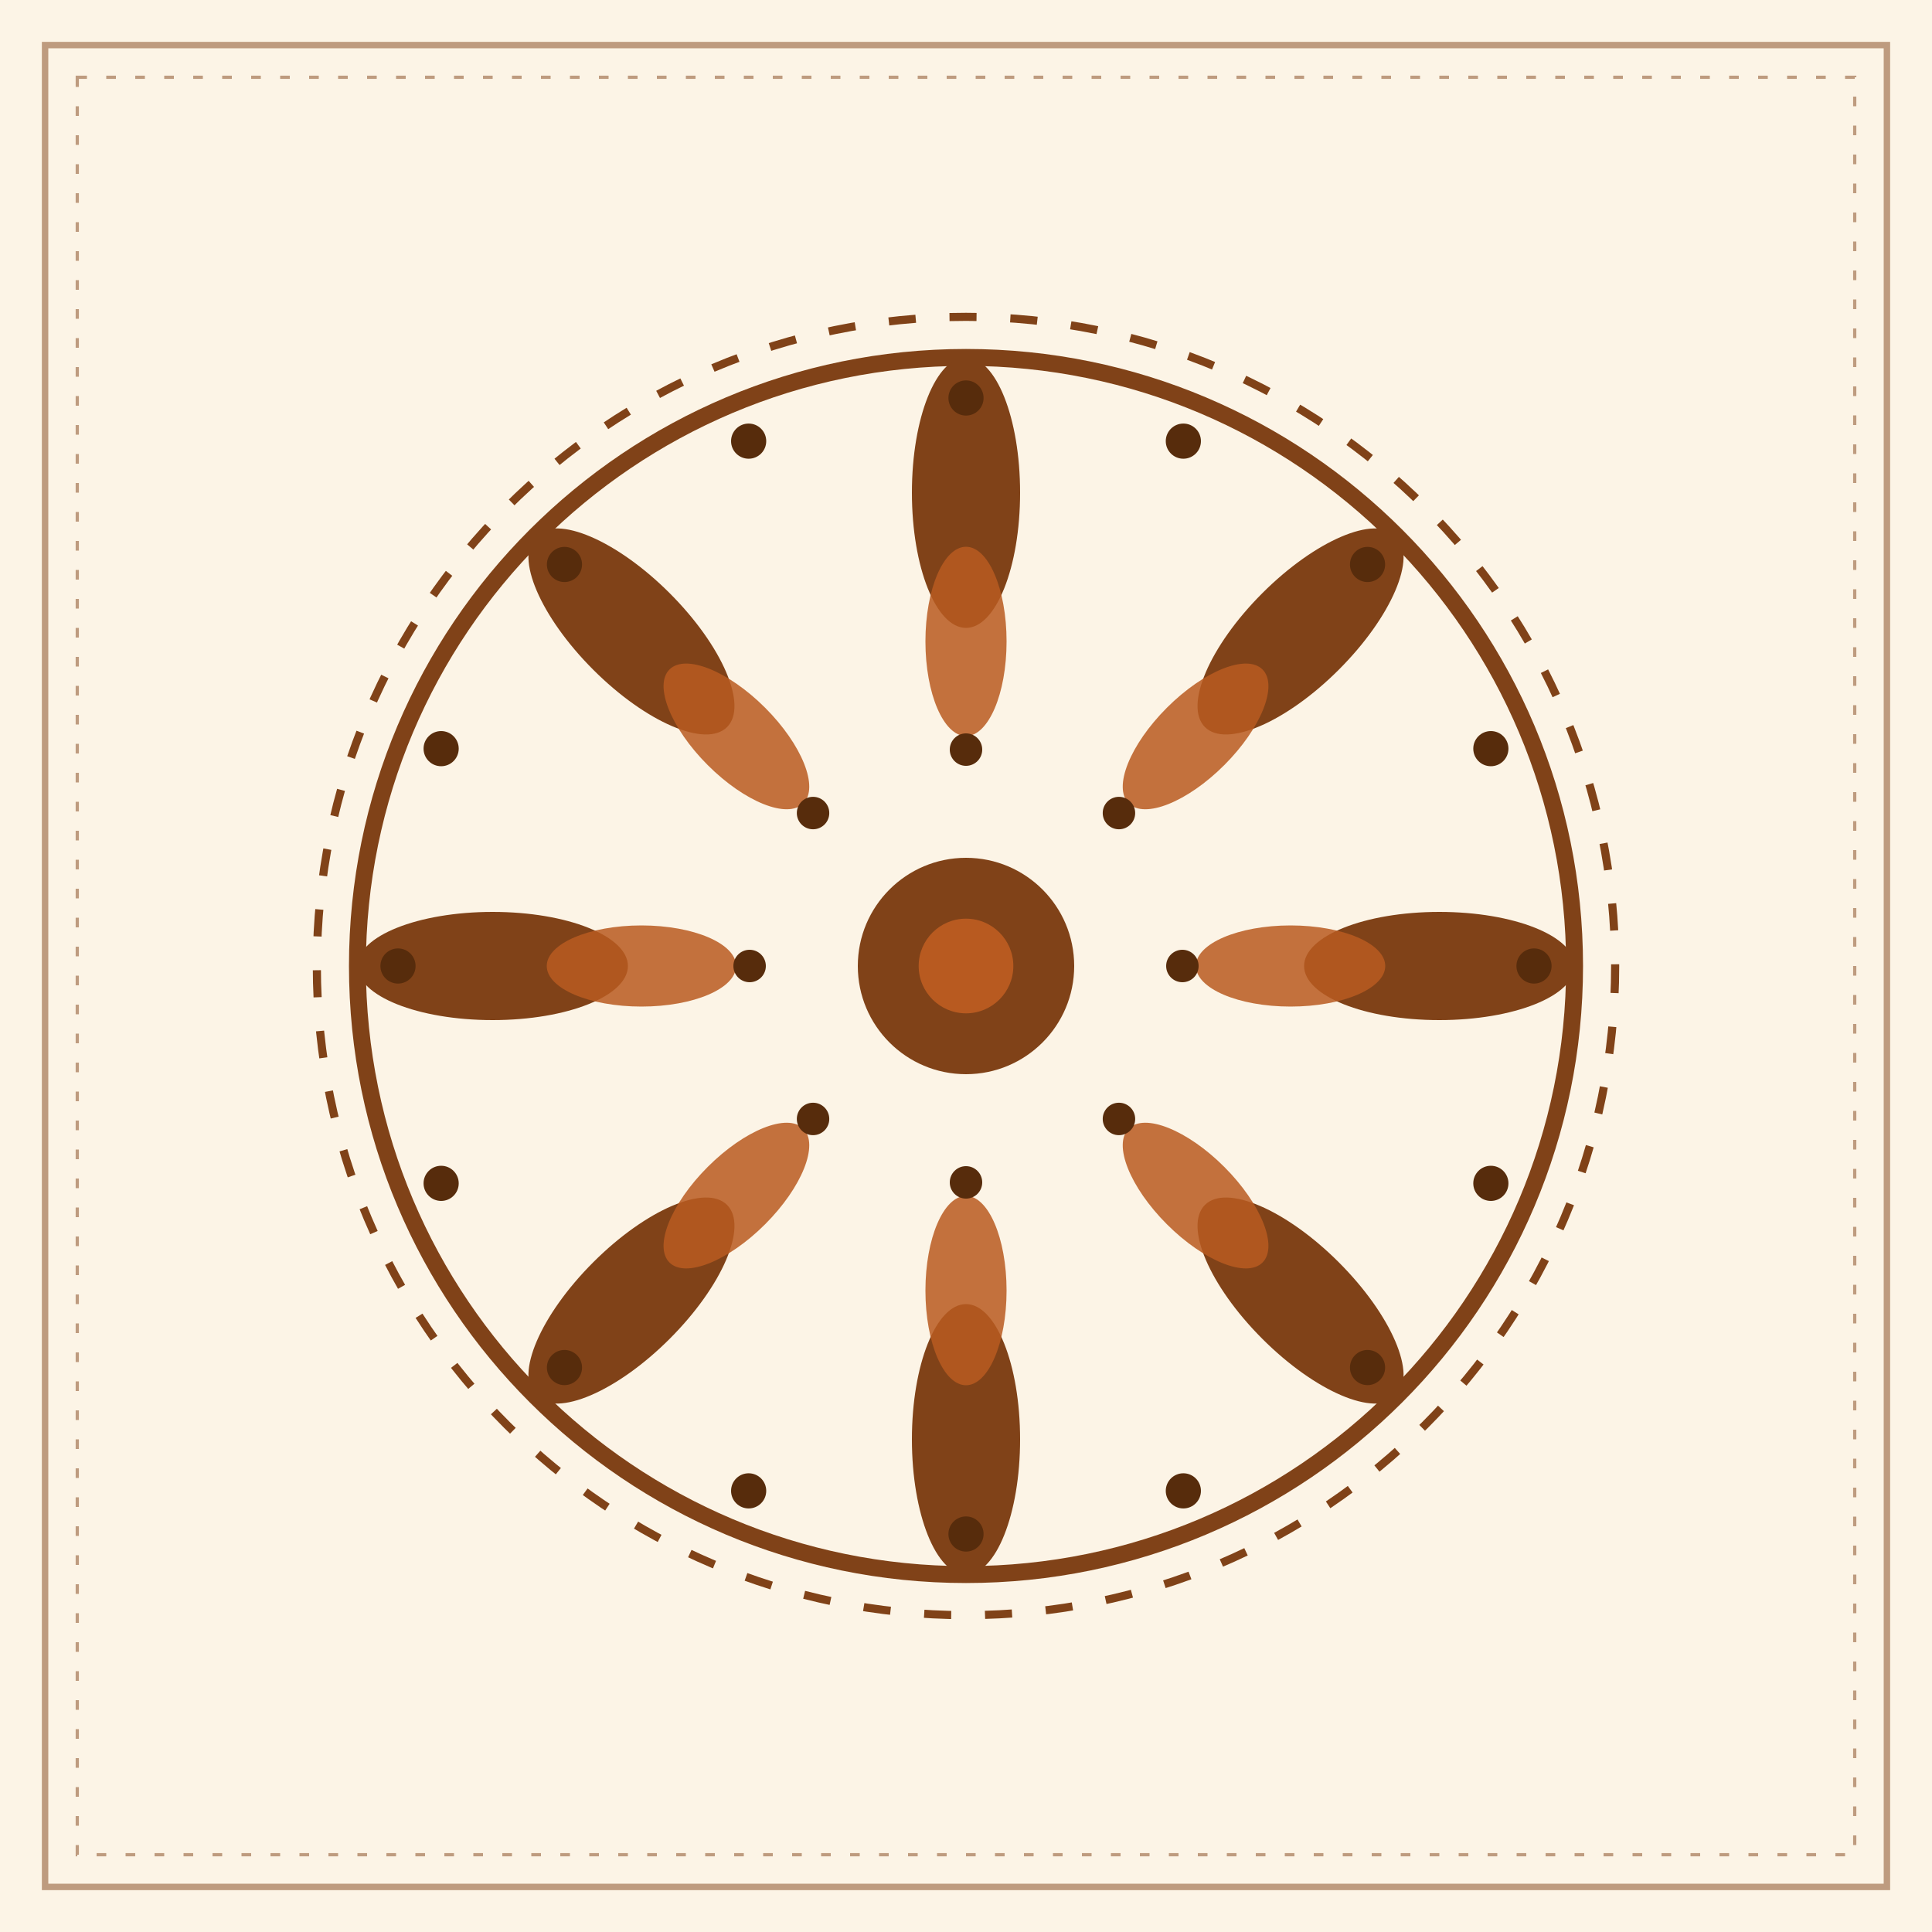
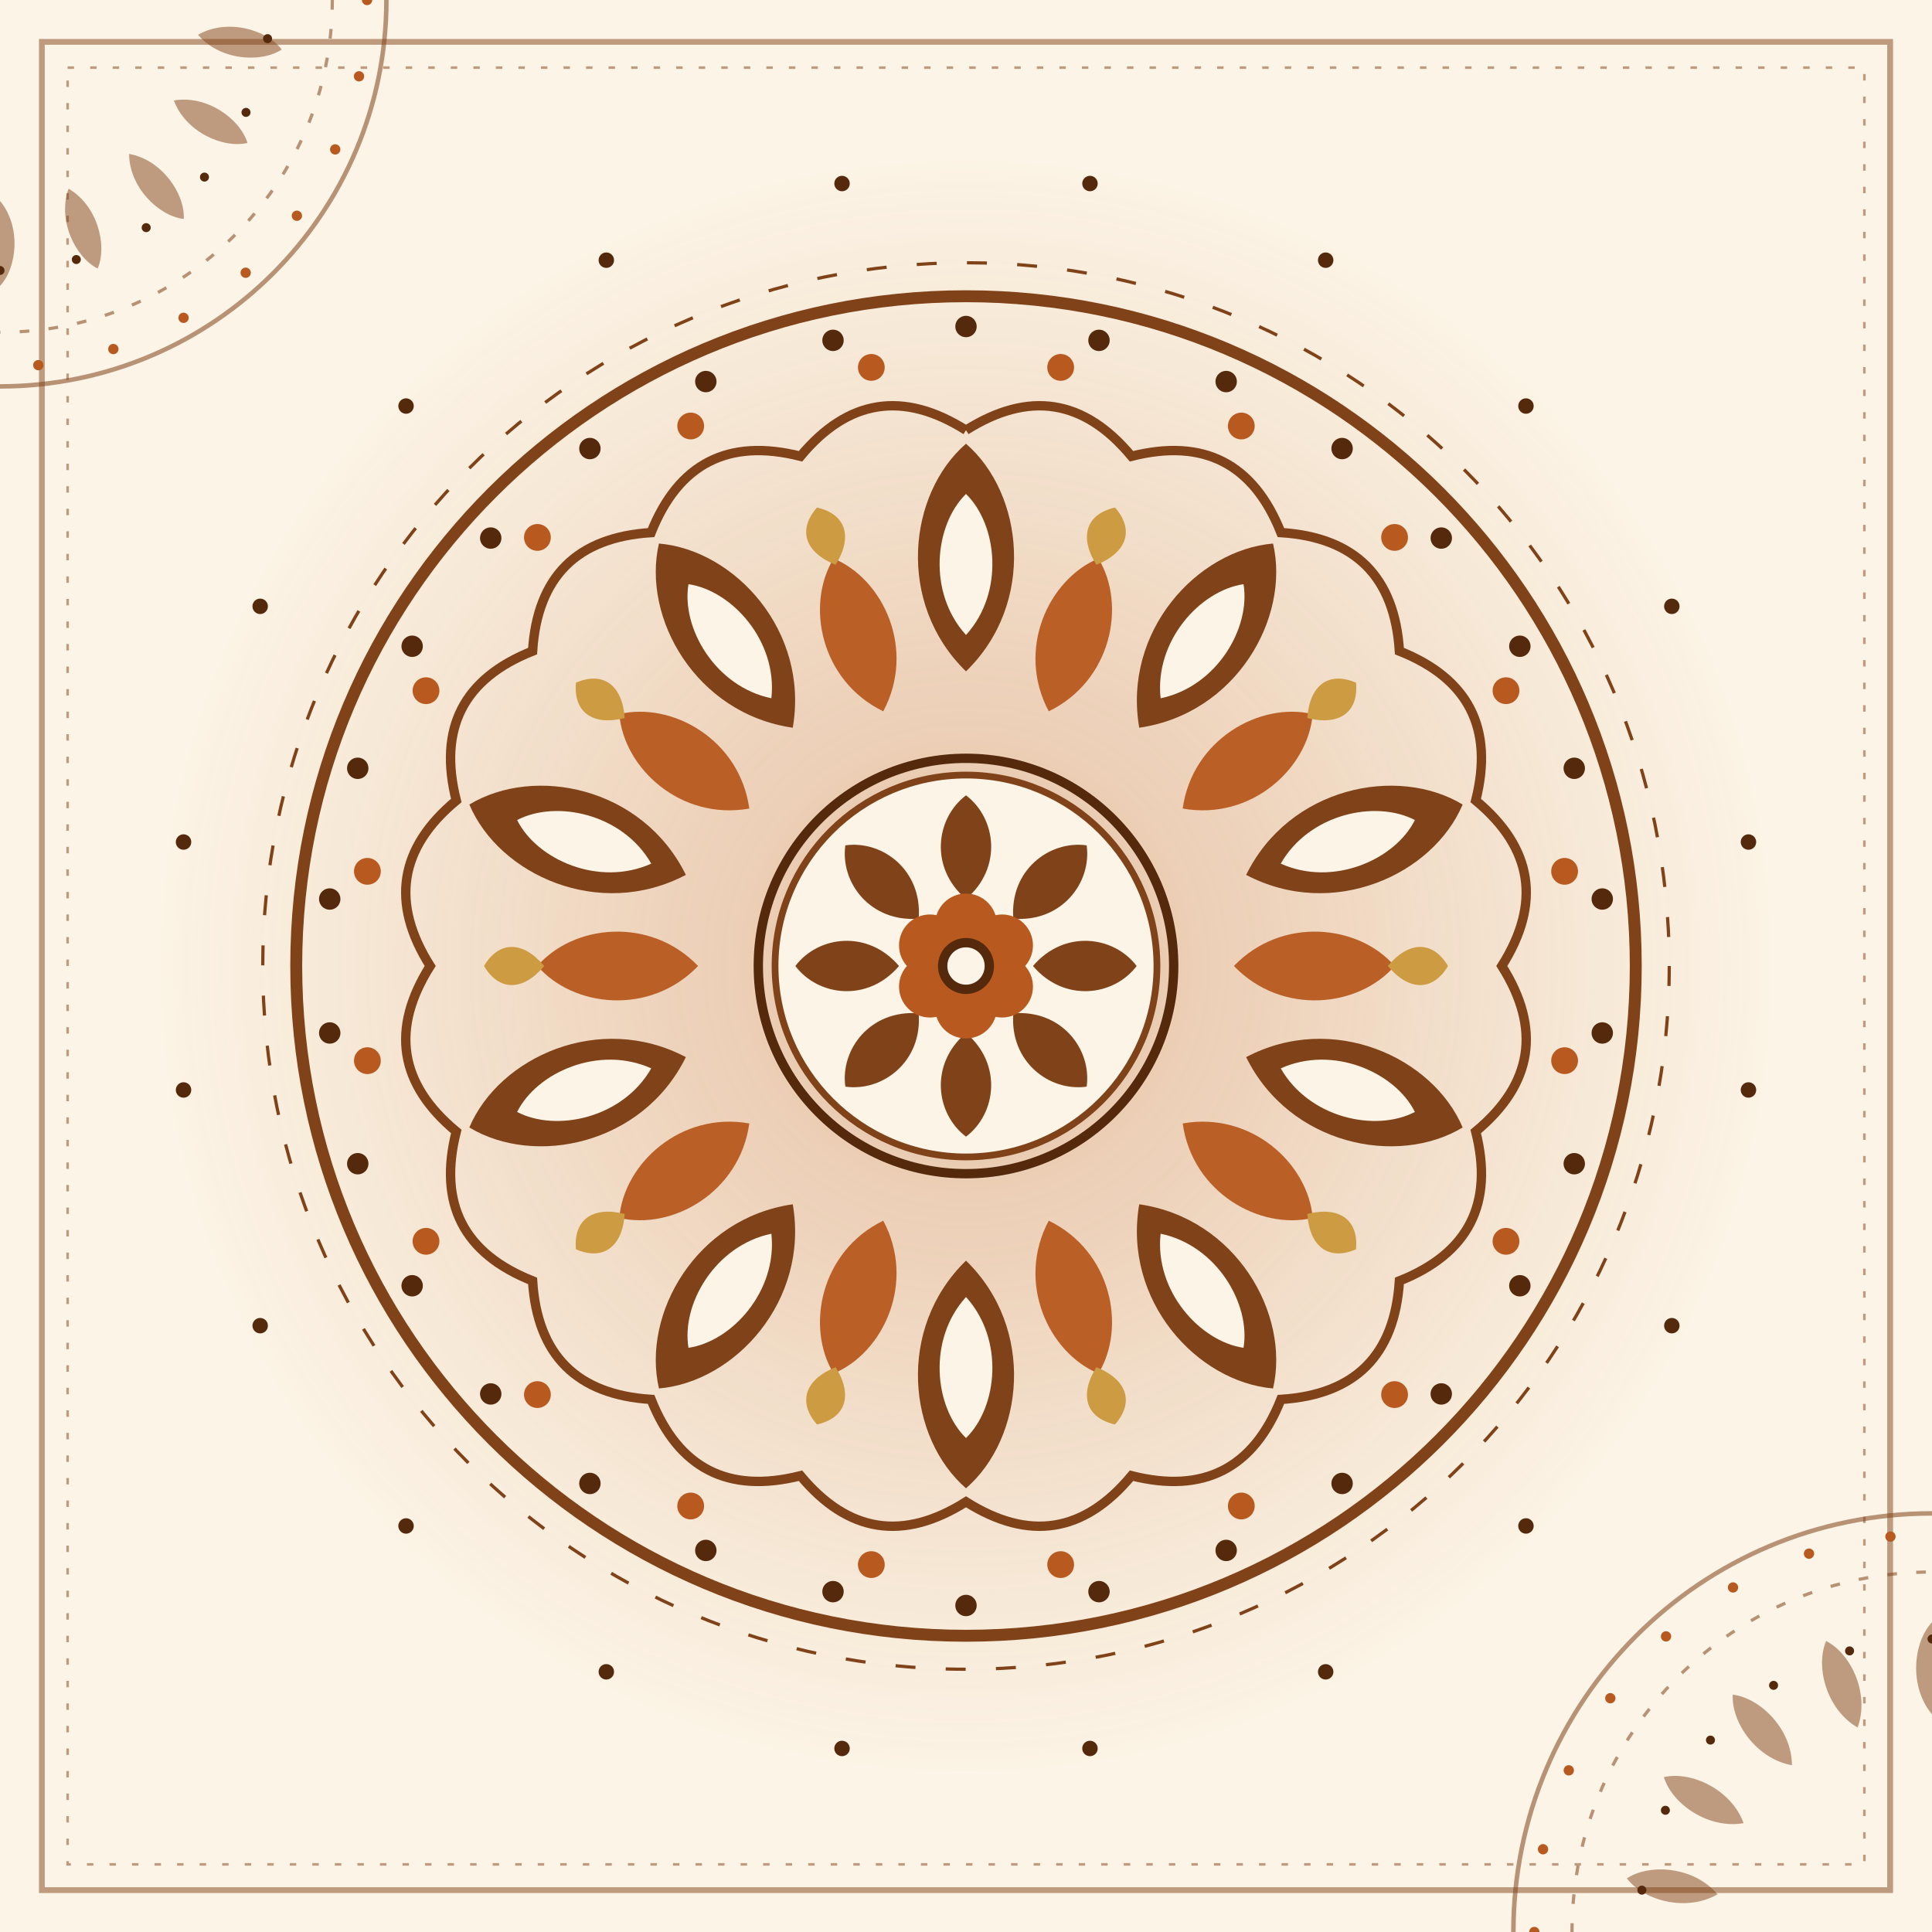
<svg xmlns="http://www.w3.org/2000/svg" viewBox="0 0 600 600">
+   <defs>
+     <radialGradient id="pglow">
+       <stop offset="0%" stop-color="#b85a20" stop-opacity="0.34" />
+       <stop offset="70%" stop-color="#b85a20" stop-opacity="0.10" />
+       <stop offset="100%" stop-color="#b85a20" stop-opacity="0" />
+     </radialGradient>
+   </defs>
  <rect width="600" height="600" fill="#fcf4e6" />
-   <rect x="14" y="14" width="572" height="572" fill="none" stroke="#804218" stroke-width="2" opacity="0.5" />
-   <rect x="24" y="24" width="552" height="552" fill="none" stroke="#804218" stroke-width="1" stroke-dasharray="3 6" opacity="0.5" />
-   <circle cx="300" cy="300" r="189" fill="none" stroke="#804218" stroke-width="5.25" />
-   <circle cx="300" cy="300" r="201.6" fill="none" stroke="#804218" stroke-width="2.52" stroke-dasharray="8.4 10.5" />
-   <ellipse cx="300.0" cy="153.0" rx="16.8" ry="42" fill="#804218" opacity="1" transform="rotate(0.0 300.0 153.0)" />
-   <ellipse cx="403.9" cy="196.1" rx="16.8" ry="42" fill="#804218" opacity="1" transform="rotate(45.0 403.9 196.1)" />
-   <ellipse cx="447.0" cy="300.0" rx="16.8" ry="42" fill="#804218" opacity="1" transform="rotate(90.0 447.0 300.0)" />
-   <ellipse cx="403.9" cy="403.9" rx="16.8" ry="42" fill="#804218" opacity="1" transform="rotate(135.0 403.9 403.9)" />
-   <ellipse cx="300.0" cy="447.0" rx="16.8" ry="42" fill="#804218" opacity="1" transform="rotate(180.0 300.0 447.0)" />
-   <ellipse cx="196.1" cy="403.9" rx="16.8" ry="42" fill="#804218" opacity="1" transform="rotate(225.0 196.1 403.9)" />
-   <ellipse cx="153.0" cy="300.0" rx="16.8" ry="42" fill="#804218" opacity="1" transform="rotate(270.0 153.0 300.0)" />
-   <ellipse cx="196.1" cy="196.1" rx="16.8" ry="42" fill="#804218" opacity="1" transform="rotate(315.0 196.1 196.1)" />
-   <ellipse cx="300.0" cy="199.2" rx="12.6" ry="29.4" fill="#b85a20" opacity="0.85" transform="rotate(0.0 300.0 199.2)" />
-   <ellipse cx="371.3" cy="228.7" rx="12.6" ry="29.4" fill="#b85a20" opacity="0.85" transform="rotate(45.0 371.3 228.7)" />
-   <ellipse cx="400.8" cy="300.0" rx="12.6" ry="29.4" fill="#b85a20" opacity="0.85" transform="rotate(90.0 400.8 300.0)" />
-   <ellipse cx="371.3" cy="371.3" rx="12.6" ry="29.4" fill="#b85a20" opacity="0.85" transform="rotate(135.0 371.3 371.3)" />
-   <ellipse cx="300.0" cy="400.8" rx="12.6" ry="29.4" fill="#b85a20" opacity="0.85" transform="rotate(180.0 300.0 400.8)" />
-   <ellipse cx="228.7" cy="371.3" rx="12.6" ry="29.4" fill="#b85a20" opacity="0.85" transform="rotate(225.0 228.7 371.3)" />
-   <ellipse cx="199.2" cy="300.0" rx="12.6" ry="29.4" fill="#b85a20" opacity="0.85" transform="rotate(270.0 199.2 300.0)" />
-   <ellipse cx="228.7" cy="228.7" rx="12.6" ry="29.4" fill="#b85a20" opacity="0.85" transform="rotate(315.0 228.7 228.7)" />
-   <circle cx="300.0" cy="123.6" r="5.46" fill="#572c0c" />
-   <circle cx="367.5" cy="137.0" r="5.46" fill="#572c0c" />
-   <circle cx="424.7" cy="175.3" r="5.46" fill="#572c0c" />
-   <circle cx="463.0" cy="232.5" r="5.46" fill="#572c0c" />
-   <circle cx="476.4" cy="300.0" r="5.46" fill="#572c0c" />
-   <circle cx="463.0" cy="367.5" r="5.46" fill="#572c0c" />
-   <circle cx="424.7" cy="424.7" r="5.46" fill="#572c0c" />
-   <circle cx="367.5" cy="463.0" r="5.46" fill="#572c0c" />
-   <circle cx="300.0" cy="476.4" r="5.46" fill="#572c0c" />
-   <circle cx="232.5" cy="463.0" r="5.46" fill="#572c0c" />
-   <circle cx="175.3" cy="424.7" r="5.46" fill="#572c0c" />
-   <circle cx="137.0" cy="367.5" r="5.46" fill="#572c0c" />
-   <circle cx="123.6" cy="300.0" r="5.46" fill="#572c0c" />
-   <circle cx="137.0" cy="232.5" r="5.46" fill="#572c0c" />
-   <circle cx="175.3" cy="175.3" r="5.46" fill="#572c0c" />
-   <circle cx="232.5" cy="137.0" r="5.46" fill="#572c0c" />
-   <circle cx="300.0" cy="232.8" r="5.04" fill="#572c0c" />
-   <circle cx="347.5" cy="252.5" r="5.04" fill="#572c0c" />
-   <circle cx="367.2" cy="300.0" r="5.04" fill="#572c0c" />
-   <circle cx="347.5" cy="347.5" r="5.04" fill="#572c0c" />
-   <circle cx="300.0" cy="367.2" r="5.04" fill="#572c0c" />
-   <circle cx="252.5" cy="347.5" r="5.04" fill="#572c0c" />
-   <circle cx="232.8" cy="300.0" r="5.04" fill="#572c0c" />
-   <circle cx="252.5" cy="252.5" r="5.04" fill="#572c0c" />
-   <circle cx="300" cy="300" r="33.6" fill="#804218" />
-   <circle cx="300" cy="300" r="14.7" fill="#b85a20" />
+   <rect x="13" y="13" width="574" height="574" fill="none" stroke="#804218" stroke-width="1.8" opacity="0.5" />
+   <rect x="21" y="21" width="558" height="558" fill="none" stroke="#804218" stroke-width="0.8" stroke-dasharray="2 5" opacity="0.5" />
+   <g transform="translate(0 0)">
+     <circle cx="0" cy="0" r="120" fill="none" stroke="#804218" stroke-width="1.4" opacity="0.55" />
+     <circle cx="0" cy="0" r="103.2" fill="none" stroke="#804218" stroke-width="1" stroke-dasharray="3 6" opacity="0.55" />
+     <g transform="translate(0 -62.4) rotate(0)">
+       <path d="M0 0 C-6.6 -7.9 -5.4 -20.6 0 -26.4 C5.4 -20.6 6.6 -7.9 0 0 Z" fill="#804218" opacity="0.5" />
+     </g>
+     <g transform="translate(21.3 -58.6) rotate(20)">
+       <path d="M0 0 C-6.6 -7.9 -5.4 -20.6 0 -26.4 C5.4 -20.6 6.6 -7.9 0 0 Z" fill="#804218" opacity="0.5" />
+     </g>
+     <g transform="translate(40.1 -47.8) rotate(40)">
+       <path d="M0 0 C-6.6 -7.9 -5.4 -20.6 0 -26.4 C5.4 -20.6 6.6 -7.9 0 0 Z" fill="#804218" opacity="0.5" />
+     </g>
+     <g transform="translate(54 -31.2) rotate(60)">
+       <path d="M0 0 C-6.6 -7.9 -5.4 -20.6 0 -26.4 C5.4 -20.6 6.6 -7.9 0 0 Z" fill="#804218" opacity="0.5" />
+     </g>
+     <g transform="translate(61.5 -10.8) rotate(80)">
+       <path d="M0 0 C-6.6 -7.9 -5.4 -20.6 0 -26.4 C5.4 -20.6 6.6 -7.9 0 0 Z" fill="#804218" opacity="0.5" />
+     </g>
+     <g transform="translate(61.5 10.8) rotate(100)">
+       <path d="M0 0 C-6.6 -7.9 -5.4 -20.6 0 -26.4 C5.4 -20.6 6.6 -7.9 0 0 Z" fill="#804218" opacity="0.5" />
+     </g>
+     <g transform="translate(54 31.2) rotate(120)">
+       <path d="M0 0 C-6.6 -7.9 -5.4 -20.6 0 -26.4 C5.4 -20.6 6.6 -7.9 0 0 Z" fill="#804218" opacity="0.5" />
+     </g>
+     <g transform="translate(40.1 47.8) rotate(140)">
+       <path d="M0 0 C-6.6 -7.9 -5.4 -20.6 0 -26.4 C5.4 -20.6 6.6 -7.9 0 0 Z" fill="#804218" opacity="0.5" />
+     </g>
+     <g transform="translate(21.3 58.6) rotate(160)">
+       <path d="M0 0 C-6.6 -7.9 -5.4 -20.6 0 -26.4 C5.4 -20.6 6.6 -7.9 0 0 Z" fill="#804218" opacity="0.5" />
+     </g>
+     <g transform="translate(0 62.4) rotate(180)">
+       <path d="M0 0 C-6.6 -7.9 -5.4 -20.6 0 -26.4 C5.4 -20.6 6.6 -7.9 0 0 Z" fill="#804218" opacity="0.5" />
+     </g>
+     <g transform="translate(-21.3 58.6) rotate(200)">
+       <path d="M0 0 C-6.6 -7.9 -5.4 -20.6 0 -26.4 C5.4 -20.6 6.6 -7.9 0 0 Z" fill="#804218" opacity="0.5" />
+     </g>
+     <g transform="translate(-40.1 47.8) rotate(220)">
+       <path d="M0 0 C-6.6 -7.9 -5.4 -20.6 0 -26.4 C5.4 -20.6 6.6 -7.9 0 0 Z" fill="#804218" opacity="0.5" />
+     </g>
+     <g transform="translate(-54 31.2) rotate(240)">
+       <path d="M0 0 C-6.6 -7.9 -5.4 -20.6 0 -26.4 C5.4 -20.6 6.6 -7.9 0 0 Z" fill="#804218" opacity="0.5" />
+     </g>
+     <g transform="translate(-61.5 10.8) rotate(260)">
+       <path d="M0 0 C-6.6 -7.9 -5.4 -20.6 0 -26.4 C5.4 -20.6 6.6 -7.9 0 0 Z" fill="#804218" opacity="0.5" />
+     </g>
+     <g transform="translate(-61.5 -10.8) rotate(280)">
+       <path d="M0 0 C-6.6 -7.9 -5.4 -20.6 0 -26.4 C5.4 -20.6 6.6 -7.9 0 0 Z" fill="#804218" opacity="0.5" />
+     </g>
+     <g transform="translate(-54 -31.2) rotate(300)">
+       <path d="M0 0 C-6.6 -7.9 -5.4 -20.6 0 -26.4 C5.4 -20.6 6.6 -7.9 0 0 Z" fill="#804218" opacity="0.5" />
+     </g>
+     <g transform="translate(-40.1 -47.8) rotate(320)">
+       <path d="M0 0 C-6.6 -7.9 -5.4 -20.6 0 -26.4 C5.4 -20.6 6.6 -7.9 0 0 Z" fill="#804218" opacity="0.5" />
+     </g>
+     <g transform="translate(-21.3 -58.6) rotate(340)">
+       <path d="M0 0 C-6.6 -7.9 -5.4 -20.6 0 -26.4 C5.4 -20.6 6.6 -7.9 0 0 Z" fill="#804218" opacity="0.5" />
+     </g>
+     <circle cx="11.9" cy="-113.4" r="1.6" fill="#b85a20" />
+     <circle cx="35.2" cy="-108.4" r="1.6" fill="#b85a20" />
+     <circle cx="57" cy="-98.7" r="1.6" fill="#b85a20" />
+     <circle cx="76.3" cy="-84.7" r="1.6" fill="#b85a20" />
+     <circle cx="92.2" cy="-67" r="1.6" fill="#b85a20" />
+     <circle cx="104.1" cy="-46.4" r="1.6" fill="#b85a20" />
+     <circle cx="111.5" cy="-23.7" r="1.6" fill="#b85a20" />
+     <circle cx="114" cy="0" r="1.6" fill="#b85a20" />
+     <circle cx="111.5" cy="23.7" r="1.6" fill="#b85a20" />
+     <circle cx="104.1" cy="46.4" r="1.6" fill="#b85a20" />
+     <circle cx="92.2" cy="67" r="1.6" fill="#b85a20" />
+     <circle cx="76.3" cy="84.7" r="1.6" fill="#b85a20" />
+     <circle cx="57" cy="98.7" r="1.6" fill="#b85a20" />
+     <circle cx="35.2" cy="108.4" r="1.6" fill="#b85a20" />
+     <circle cx="11.9" cy="113.4" r="1.6" fill="#b85a20" />
+     <circle cx="-11.9" cy="113.4" r="1.6" fill="#b85a20" />
+     <circle cx="-35.2" cy="108.4" r="1.6" fill="#b85a20" />
+     <circle cx="-57" cy="98.7" r="1.6" fill="#b85a20" />
+     <circle cx="-76.3" cy="84.7" r="1.6" fill="#b85a20" />
+     <circle cx="-92.2" cy="67" r="1.6" fill="#b85a20" />
+     <circle cx="-104.1" cy="46.4" r="1.6" fill="#b85a20" />
+     <circle cx="-111.5" cy="23.7" r="1.6" fill="#b85a20" />
+     <circle cx="-114" cy="0" r="1.6" fill="#b85a20" />
+     <circle cx="-111.5" cy="-23.7" r="1.6" fill="#b85a20" />
+     <circle cx="-104.1" cy="-46.4" r="1.6" fill="#b85a20" />
+     <circle cx="-92.2" cy="-67" r="1.6" fill="#b85a20" />
+     <circle cx="-76.3" cy="-84.7" r="1.6" fill="#b85a20" />
+     <circle cx="-57" cy="-98.7" r="1.6" fill="#b85a20" />
+     <circle cx="-35.2" cy="-108.4" r="1.6" fill="#b85a20" />
+     <circle cx="-11.9" cy="-113.4" r="1.6" fill="#b85a20" />
+     <circle cx="0" cy="-84" r="1.4" fill="#552a0c" />
+     <circle cx="23.7" cy="-80.6" r="1.4" fill="#552a0c" />
+     <circle cx="45.4" cy="-70.7" r="1.4" fill="#552a0c" />
+     <circle cx="63.5" cy="-55" r="1.4" fill="#552a0c" />
+     <circle cx="76.4" cy="-34.9" r="1.4" fill="#552a0c" />
+     <circle cx="83.1" cy="-12" r="1.4" fill="#552a0c" />
+     <circle cx="83.1" cy="12" r="1.4" fill="#552a0c" />
+     <circle cx="76.4" cy="34.9" r="1.4" fill="#552a0c" />
+     <circle cx="63.5" cy="55" r="1.4" fill="#552a0c" />
+     <circle cx="45.4" cy="70.7" r="1.4" fill="#552a0c" />
+     <circle cx="23.7" cy="80.6" r="1.4" fill="#552a0c" />
+     <circle cx="0" cy="84" r="1.4" fill="#552a0c" />
+     <circle cx="-23.7" cy="80.6" r="1.4" fill="#552a0c" />
+     <circle cx="-45.4" cy="70.7" r="1.4" fill="#552a0c" />
+     <circle cx="-63.5" cy="55" r="1.4" fill="#552a0c" />
+     <circle cx="-76.4" cy="34.9" r="1.4" fill="#552a0c" />
+     <circle cx="-83.1" cy="12" r="1.4" fill="#552a0c" />
+     <circle cx="-83.1" cy="-12" r="1.4" fill="#552a0c" />
+     <circle cx="-76.4" cy="-34.9" r="1.4" fill="#552a0c" />
+     <circle cx="-63.5" cy="-55" r="1.4" fill="#552a0c" />
+     <circle cx="-45.4" cy="-70.7" r="1.4" fill="#552a0c" />
+     <circle cx="-23.7" cy="-80.6" r="1.4" fill="#552a0c" />
+   </g>
+   <g transform="translate(600 600)">
+     <circle cx="0" cy="0" r="130" fill="none" stroke="#804218" stroke-width="1.4" opacity="0.55" />
+     <circle cx="0" cy="0" r="111.8" fill="none" stroke="#804218" stroke-width="1" stroke-dasharray="3 6" opacity="0.55" />
+     <g transform="translate(0 -67.6) rotate(0)">
+       <path d="M0 0 C-7.2 -8.6 -5.9 -22.3 0 -28.6 C5.9 -22.3 7.2 -8.6 0 0 Z" fill="#804218" opacity="0.5" />
+     </g>
+     <g transform="translate(23.1 -63.5) rotate(20)">
+       <path d="M0 0 C-7.2 -8.6 -5.9 -22.3 0 -28.6 C5.9 -22.3 7.2 -8.6 0 0 Z" fill="#804218" opacity="0.5" />
+     </g>
+     <g transform="translate(43.5 -51.8) rotate(40)">
+       <path d="M0 0 C-7.2 -8.6 -5.9 -22.3 0 -28.6 C5.9 -22.3 7.2 -8.6 0 0 Z" fill="#804218" opacity="0.5" />
+     </g>
+     <g transform="translate(58.5 -33.8) rotate(60)">
+       <path d="M0 0 C-7.2 -8.6 -5.9 -22.3 0 -28.6 C5.9 -22.3 7.2 -8.6 0 0 Z" fill="#804218" opacity="0.5" />
+     </g>
+     <g transform="translate(66.6 -11.7) rotate(80)">
+       <path d="M0 0 C-7.2 -8.6 -5.9 -22.3 0 -28.6 C5.9 -22.3 7.2 -8.6 0 0 Z" fill="#804218" opacity="0.5" />
+     </g>
+     <g transform="translate(66.6 11.7) rotate(100)">
+       <path d="M0 0 C-7.2 -8.6 -5.9 -22.3 0 -28.6 C5.9 -22.3 7.2 -8.6 0 0 Z" fill="#804218" opacity="0.5" />
+     </g>
+     <g transform="translate(58.5 33.8) rotate(120)">
+       <path d="M0 0 C-7.2 -8.6 -5.9 -22.3 0 -28.6 C5.9 -22.3 7.2 -8.6 0 0 Z" fill="#804218" opacity="0.5" />
+     </g>
+     <g transform="translate(43.5 51.8) rotate(140)">
+       <path d="M0 0 C-7.2 -8.6 -5.9 -22.3 0 -28.6 C5.9 -22.3 7.2 -8.6 0 0 Z" fill="#804218" opacity="0.5" />
+     </g>
+     <g transform="translate(23.1 63.5) rotate(160)">
+       <path d="M0 0 C-7.2 -8.6 -5.9 -22.3 0 -28.6 C5.9 -22.3 7.2 -8.6 0 0 Z" fill="#804218" opacity="0.5" />
+     </g>
+     <g transform="translate(0 67.6) rotate(180)">
+       <path d="M0 0 C-7.2 -8.6 -5.9 -22.3 0 -28.6 C5.9 -22.3 7.2 -8.6 0 0 Z" fill="#804218" opacity="0.5" />
+     </g>
+     <g transform="translate(-23.1 63.5) rotate(200)">
+       <path d="M0 0 C-7.2 -8.6 -5.9 -22.3 0 -28.6 C5.9 -22.3 7.2 -8.6 0 0 Z" fill="#804218" opacity="0.5" />
+     </g>
+     <g transform="translate(-43.5 51.8) rotate(220)">
+       <path d="M0 0 C-7.2 -8.6 -5.9 -22.3 0 -28.6 C5.9 -22.3 7.2 -8.6 0 0 Z" fill="#804218" opacity="0.5" />
+     </g>
+     <g transform="translate(-58.5 33.8) rotate(240)">
+       <path d="M0 0 C-7.2 -8.6 -5.9 -22.3 0 -28.6 C5.9 -22.3 7.2 -8.6 0 0 Z" fill="#804218" opacity="0.5" />
+     </g>
+     <g transform="translate(-66.6 11.7) rotate(260)">
+       <path d="M0 0 C-7.2 -8.6 -5.9 -22.3 0 -28.6 C5.9 -22.3 7.2 -8.6 0 0 Z" fill="#804218" opacity="0.5" />
+     </g>
+     <g transform="translate(-66.6 -11.7) rotate(280)">
+       <path d="M0 0 C-7.2 -8.6 -5.9 -22.3 0 -28.6 C5.9 -22.3 7.2 -8.6 0 0 Z" fill="#804218" opacity="0.5" />
+     </g>
+     <g transform="translate(-58.5 -33.8) rotate(300)">
+       <path d="M0 0 C-7.2 -8.6 -5.9 -22.3 0 -28.6 C5.9 -22.3 7.2 -8.6 0 0 Z" fill="#804218" opacity="0.5" />
+     </g>
+     <g transform="translate(-43.5 -51.8) rotate(320)">
+       <path d="M0 0 C-7.2 -8.6 -5.9 -22.3 0 -28.6 C5.9 -22.3 7.2 -8.6 0 0 Z" fill="#804218" opacity="0.5" />
+     </g>
+     <g transform="translate(-23.1 -63.5) rotate(340)">
+       <path d="M0 0 C-7.2 -8.6 -5.9 -22.3 0 -28.6 C5.9 -22.3 7.2 -8.6 0 0 Z" fill="#804218" opacity="0.5" />
+     </g>
+     <circle cx="12.9" cy="-122.8" r="1.6" fill="#b85a20" />
+     <circle cx="38.2" cy="-117.5" r="1.6" fill="#b85a20" />
+     <circle cx="61.8" cy="-107" r="1.6" fill="#b85a20" />
+     <circle cx="82.6" cy="-91.8" r="1.6" fill="#b85a20" />
+     <circle cx="99.9" cy="-72.6" r="1.6" fill="#b85a20" />
+     <circle cx="112.8" cy="-50.2" r="1.6" fill="#b85a20" />
+     <circle cx="120.8" cy="-25.7" r="1.6" fill="#b85a20" />
+     <circle cx="123.5" cy="0" r="1.6" fill="#b85a20" />
+     <circle cx="120.8" cy="25.7" r="1.6" fill="#b85a20" />
+     <circle cx="112.8" cy="50.2" r="1.6" fill="#b85a20" />
+     <circle cx="99.9" cy="72.6" r="1.6" fill="#b85a20" />
+     <circle cx="82.6" cy="91.8" r="1.6" fill="#b85a20" />
+     <circle cx="61.8" cy="107" r="1.6" fill="#b85a20" />
+     <circle cx="38.2" cy="117.5" r="1.6" fill="#b85a20" />
+     <circle cx="12.9" cy="122.8" r="1.6" fill="#b85a20" />
+     <circle cx="-12.9" cy="122.8" r="1.6" fill="#b85a20" />
+     <circle cx="-38.2" cy="117.5" r="1.6" fill="#b85a20" />
+     <circle cx="-61.7" cy="107" r="1.6" fill="#b85a20" />
+     <circle cx="-82.6" cy="91.8" r="1.6" fill="#b85a20" />
+     <circle cx="-99.9" cy="72.6" r="1.6" fill="#b85a20" />
+     <circle cx="-112.8" cy="50.2" r="1.6" fill="#b85a20" />
+     <circle cx="-120.8" cy="25.7" r="1.6" fill="#b85a20" />
+     <circle cx="-123.5" cy="0" r="1.6" fill="#b85a20" />
+     <circle cx="-120.8" cy="-25.7" r="1.6" fill="#b85a20" />
+     <circle cx="-112.8" cy="-50.2" r="1.6" fill="#b85a20" />
+     <circle cx="-99.9" cy="-72.6" r="1.6" fill="#b85a20" />
+     <circle cx="-82.6" cy="-91.8" r="1.6" fill="#b85a20" />
+     <circle cx="-61.8" cy="-107" r="1.6" fill="#b85a20" />
+     <circle cx="-38.2" cy="-117.5" r="1.6" fill="#b85a20" />
+     <circle cx="-12.9" cy="-122.8" r="1.6" fill="#b85a20" />
+     <circle cx="0" cy="-91" r="1.4" fill="#552a0c" />
+     <circle cx="25.6" cy="-87.3" r="1.4" fill="#552a0c" />
+     <circle cx="49.2" cy="-76.6" r="1.4" fill="#552a0c" />
+     <circle cx="68.8" cy="-59.6" r="1.4" fill="#552a0c" />
+     <circle cx="82.8" cy="-37.8" r="1.4" fill="#552a0c" />
+     <circle cx="90.1" cy="-13" r="1.4" fill="#552a0c" />
+     <circle cx="90.1" cy="13" r="1.4" fill="#552a0c" />
+     <circle cx="82.8" cy="37.8" r="1.4" fill="#552a0c" />
+     <circle cx="68.8" cy="59.6" r="1.4" fill="#552a0c" />
+     <circle cx="49.2" cy="76.6" r="1.4" fill="#552a0c" />
+     <circle cx="25.6" cy="87.3" r="1.4" fill="#552a0c" />
+     <circle cx="0" cy="91" r="1.4" fill="#552a0c" />
+     <circle cx="-25.6" cy="87.3" r="1.4" fill="#552a0c" />
+     <circle cx="-49.2" cy="76.6" r="1.4" fill="#552a0c" />
+     <circle cx="-68.8" cy="59.6" r="1.4" fill="#552a0c" />
+     <circle cx="-82.8" cy="37.8" r="1.4" fill="#552a0c" />
+     <circle cx="-90.1" cy="13" r="1.4" fill="#552a0c" />
+     <circle cx="-90.1" cy="-13" r="1.4" fill="#552a0c" />
+     <circle cx="-82.8" cy="-37.8" r="1.4" fill="#552a0c" />
+     <circle cx="-68.8" cy="-59.6" r="1.4" fill="#552a0c" />
+     <circle cx="-49.2" cy="-76.6" r="1.4" fill="#552a0c" />
+     <circle cx="-25.6" cy="-87.3" r="1.4" fill="#552a0c" />
+   </g>
+   <circle cx="300" cy="300" r="250" fill="url(#pglow)" />
+   <circle cx="300" cy="300" r="208" fill="none" stroke="#804218" stroke-width="3.7" />
+   <circle cx="300" cy="300" r="218.4" fill="none" stroke="#804218" stroke-width="1" stroke-dasharray="6.2 9.4" />
+   <circle cx="300" cy="101.4" r="3.328" fill="#552a0c" />
+   <circle cx="341.3" cy="105.7" r="3.328" fill="#552a0c" />
+   <circle cx="380.8" cy="118.5" r="3.328" fill="#552a0c" />
+   <circle cx="416.8" cy="139.3" r="3.328" fill="#552a0c" />
+   <circle cx="447.6" cy="167.1" r="3.328" fill="#552a0c" />
+   <circle cx="472" cy="200.7" r="3.328" fill="#552a0c" />
+   <circle cx="488.9" cy="238.6" r="3.328" fill="#552a0c" />
+   <circle cx="497.6" cy="279.2" r="3.328" fill="#552a0c" />
+   <circle cx="497.6" cy="320.8" r="3.328" fill="#552a0c" />
+   <circle cx="488.9" cy="361.4" r="3.328" fill="#552a0c" />
+   <circle cx="472" cy="399.3" r="3.328" fill="#552a0c" />
+   <circle cx="447.6" cy="432.9" r="3.328" fill="#552a0c" />
+   <circle cx="416.8" cy="460.7" r="3.328" fill="#552a0c" />
+   <circle cx="380.8" cy="481.5" r="3.328" fill="#552a0c" />
+   <circle cx="341.3" cy="494.3" r="3.328" fill="#552a0c" />
+   <circle cx="300" cy="498.6" r="3.328" fill="#552a0c" />
+   <circle cx="258.7" cy="494.3" r="3.328" fill="#552a0c" />
+   <circle cx="219.2" cy="481.5" r="3.328" fill="#552a0c" />
+   <circle cx="183.2" cy="460.7" r="3.328" fill="#552a0c" />
+   <circle cx="152.4" cy="432.9" r="3.328" fill="#552a0c" />
+   <circle cx="128" cy="399.3" r="3.328" fill="#552a0c" />
+   <circle cx="111.1" cy="361.4" r="3.328" fill="#552a0c" />
+   <circle cx="102.4" cy="320.8" r="3.328" fill="#552a0c" />
+   <circle cx="102.4" cy="279.2" r="3.328" fill="#552a0c" />
+   <circle cx="111.1" cy="238.6" r="3.328" fill="#552a0c" />
+   <circle cx="128" cy="200.7" r="3.328" fill="#552a0c" />
+   <circle cx="152.4" cy="167.1" r="3.328" fill="#552a0c" />
+   <circle cx="183.2" cy="139.3" r="3.328" fill="#552a0c" />
+   <circle cx="219.2" cy="118.5" r="3.328" fill="#552a0c" />
+   <circle cx="258.7" cy="105.7" r="3.328" fill="#552a0c" />
+   <path d="M300 133.6 Q329.3 115.1 351.4 141.7  Q385 133.2 397.8 165.4  Q432.4 167.6 434.6 202.2  Q466.8 215 458.3 248.6  Q484.9 270.7 466.4 300  Q484.9 329.3 458.3 351.4  Q466.8 385 434.6 397.8  Q432.4 432.4 397.8 434.6  Q385 466.8 351.4 458.3  Q329.3 484.9 300 466.4  Q270.7 484.9 248.6 458.3  Q215 466.8 202.2 434.6  Q167.6 432.4 165.4 397.8  Q133.2 385 141.7 351.4  Q115.1 329.3 133.6 300  Q115.1 270.7 141.7 248.6  Q133.2 215 165.4 202.2  Q167.6 167.6 202.2 165.4  Q215 133.2 248.6 141.7  Q270.7 115.1 300 133.6 " fill="none" stroke="#804218" stroke-width="2.912" />
+   <circle cx="329.4" cy="114.1" r="4.16" fill="#b85a20" />
+   <circle cx="385.5" cy="132.3" r="4.16" fill="#b85a20" />
+   <circle cx="433.1" cy="166.9" r="4.16" fill="#b85a20" />
+   <circle cx="467.7" cy="214.5" r="4.16" fill="#b85a20" />
+   <circle cx="485.9" cy="270.6" r="4.16" fill="#b85a20" />
+   <circle cx="485.9" cy="329.4" r="4.16" fill="#b85a20" />
+   <circle cx="467.7" cy="385.5" r="4.16" fill="#b85a20" />
+   <circle cx="433.1" cy="433.1" r="4.16" fill="#b85a20" />
+   <circle cx="385.5" cy="467.7" r="4.16" fill="#b85a20" />
+   <circle cx="329.4" cy="485.9" r="4.16" fill="#b85a20" />
+   <circle cx="270.6" cy="485.9" r="4.16" fill="#b85a20" />
+   <circle cx="214.5" cy="467.7" r="4.16" fill="#b85a20" />
+   <circle cx="166.9" cy="433.1" r="4.16" fill="#b85a20" />
+   <circle cx="132.3" cy="385.5" r="4.16" fill="#b85a20" />
+   <circle cx="114.1" cy="329.4" r="4.16" fill="#b85a20" />
+   <circle cx="114.1" cy="270.6" r="4.16" fill="#b85a20" />
+   <circle cx="132.3" cy="214.5" r="4.16" fill="#b85a20" />
+   <circle cx="166.9" cy="166.9" r="4.16" fill="#b85a20" />
+   <circle cx="214.5" cy="132.3" r="4.16" fill="#b85a20" />
+   <circle cx="270.6" cy="114.1" r="4.16" fill="#b85a20" />
+   <g transform="translate(300 208.5) rotate(0)">
+     <path d="M0 0 C-21.8 -21.2 -17.9 -55.2 0 -70.7 C17.9 -55.2 21.8 -21.2 0 0 Z" fill="#804218" opacity="1" />
+     <path d="M0 0 C-12 -13.2 -9.8 -34.2 0 -43.8 C9.8 -34.2 12 -13.2 0 0 Z" fill="#fcf4e6" transform="translate(0 -11.3)" />
+   </g>
+   <g transform="translate(353.8 226) rotate(36)">
+     <path d="M0 0 C-21.8 -21.2 -17.9 -55.2 0 -70.7 C17.9 -55.2 21.8 -21.2 0 0 Z" fill="#804218" opacity="1" />
+     <path d="M0 0 C-12 -13.2 -9.8 -34.2 0 -43.8 C9.8 -34.2 12 -13.2 0 0 Z" fill="#fcf4e6" transform="translate(0 -11.3)" />
+   </g>
+   <g transform="translate(387 271.7) rotate(72)">
+     <path d="M0 0 C-21.8 -21.2 -17.9 -55.2 0 -70.7 C17.9 -55.2 21.8 -21.2 0 0 Z" fill="#804218" opacity="1" />
+     <path d="M0 0 C-12 -13.2 -9.8 -34.2 0 -43.8 C9.8 -34.2 12 -13.2 0 0 Z" fill="#fcf4e6" transform="translate(0 -11.3)" />
+   </g>
+   <g transform="translate(387 328.3) rotate(108)">
+     <path d="M0 0 C-21.8 -21.2 -17.9 -55.2 0 -70.7 C17.9 -55.2 21.8 -21.2 0 0 Z" fill="#804218" opacity="1" />
+     <path d="M0 0 C-12 -13.2 -9.8 -34.2 0 -43.8 C9.8 -34.2 12 -13.2 0 0 Z" fill="#fcf4e6" transform="translate(0 -11.3)" />
+   </g>
+   <g transform="translate(353.8 374) rotate(144)">
+     <path d="M0 0 C-21.8 -21.2 -17.9 -55.2 0 -70.7 C17.9 -55.2 21.8 -21.2 0 0 Z" fill="#804218" opacity="1" />
+     <path d="M0 0 C-12 -13.2 -9.8 -34.2 0 -43.8 C9.8 -34.2 12 -13.2 0 0 Z" fill="#fcf4e6" transform="translate(0 -11.3)" />
+   </g>
+   <g transform="translate(300 391.5) rotate(180)">
+     <path d="M0 0 C-21.8 -21.2 -17.9 -55.2 0 -70.7 C17.9 -55.2 21.8 -21.2 0 0 Z" fill="#804218" opacity="1" />
+     <path d="M0 0 C-12 -13.2 -9.8 -34.2 0 -43.8 C9.8 -34.2 12 -13.2 0 0 Z" fill="#fcf4e6" transform="translate(0 -11.3)" />
+   </g>
+   <g transform="translate(246.2 374) rotate(216)">
+     <path d="M0 0 C-21.8 -21.2 -17.9 -55.2 0 -70.7 C17.9 -55.2 21.8 -21.2 0 0 Z" fill="#804218" opacity="1" />
+     <path d="M0 0 C-12 -13.2 -9.8 -34.2 0 -43.8 C9.8 -34.2 12 -13.2 0 0 Z" fill="#fcf4e6" transform="translate(0 -11.3)" />
+   </g>
+   <g transform="translate(213 328.3) rotate(252)">
+     <path d="M0 0 C-21.8 -21.2 -17.9 -55.2 0 -70.7 C17.9 -55.2 21.8 -21.2 0 0 Z" fill="#804218" opacity="1" />
+     <path d="M0 0 C-12 -13.2 -9.8 -34.2 0 -43.8 C9.8 -34.2 12 -13.2 0 0 Z" fill="#fcf4e6" transform="translate(0 -11.3)" />
+   </g>
+   <g transform="translate(213 271.7) rotate(288)">
+     <path d="M0 0 C-21.8 -21.2 -17.9 -55.2 0 -70.7 C17.9 -55.2 21.8 -21.2 0 0 Z" fill="#804218" opacity="1" />
+     <path d="M0 0 C-12 -13.2 -9.8 -34.2 0 -43.8 C9.8 -34.2 12 -13.2 0 0 Z" fill="#fcf4e6" transform="translate(0 -11.3)" />
+   </g>
+   <g transform="translate(246.2 226) rotate(324)">
+     <path d="M0 0 C-21.8 -21.2 -17.9 -55.2 0 -70.7 C17.9 -55.2 21.8 -21.2 0 0 Z" fill="#804218" opacity="1" />
+     <path d="M0 0 C-12 -13.2 -9.8 -34.2 0 -43.8 C9.8 -34.2 12 -13.2 0 0 Z" fill="#fcf4e6" transform="translate(0 -11.3)" />
+   </g>
+   <g transform="translate(325.7 220.9) rotate(18)">
+     <path d="M0 0 C-15.6 -15 -12.8 -38.9 0 -49.9 C12.8 -38.9 15.6 -15 0 0 Z" fill="#b85a20" opacity="0.95" />
+   </g>
+   <g transform="translate(367.3 251.1) rotate(54)">
+     <path d="M0 0 C-15.6 -15 -12.8 -38.9 0 -49.9 C12.8 -38.9 15.6 -15 0 0 Z" fill="#b85a20" opacity="0.95" />
+   </g>
+   <g transform="translate(383.2 300) rotate(90)">
+     <path d="M0 0 C-15.6 -15 -12.8 -38.9 0 -49.9 C12.8 -38.9 15.6 -15 0 0 Z" fill="#b85a20" opacity="0.95" />
+   </g>
+   <g transform="translate(367.3 348.9) rotate(126)">
+     <path d="M0 0 C-15.6 -15 -12.8 -38.9 0 -49.9 C12.8 -38.9 15.6 -15 0 0 Z" fill="#b85a20" opacity="0.95" />
+   </g>
+   <g transform="translate(325.7 379.1) rotate(162)">
+     <path d="M0 0 C-15.6 -15 -12.8 -38.9 0 -49.9 C12.8 -38.9 15.6 -15 0 0 Z" fill="#b85a20" opacity="0.95" />
+   </g>
+   <g transform="translate(274.3 379.1) rotate(198)">
+     <path d="M0 0 C-15.6 -15 -12.8 -38.9 0 -49.9 C12.8 -38.9 15.6 -15 0 0 Z" fill="#b85a20" opacity="0.95" />
+   </g>
+   <g transform="translate(232.7 348.9) rotate(234)">
+     <path d="M0 0 C-15.6 -15 -12.8 -38.9 0 -49.9 C12.8 -38.9 15.6 -15 0 0 Z" fill="#b85a20" opacity="0.95" />
+   </g>
+   <g transform="translate(216.8 300) rotate(270)">
+     <path d="M0 0 C-15.6 -15 -12.8 -38.9 0 -49.9 C12.8 -38.9 15.6 -15 0 0 Z" fill="#b85a20" opacity="0.95" />
+   </g>
+   <g transform="translate(232.7 251.1) rotate(306)">
+     <path d="M0 0 C-15.6 -15 -12.8 -38.9 0 -49.9 C12.8 -38.9 15.6 -15 0 0 Z" fill="#b85a20" opacity="0.95" />
+   </g>
+   <g transform="translate(274.3 220.9) rotate(342)">
+     <path d="M0 0 C-15.6 -15 -12.8 -38.9 0 -49.9 C12.8 -38.9 15.6 -15 0 0 Z" fill="#b85a20" opacity="0.95" />
+   </g>
+   <g transform="translate(340.5 175.4) rotate(18)">
+     <path d="M0 0 C-7.9 -6.6 -7.9 -14 0 -18.7 C7.9 -14 7.9 -6.6 0 0 Z" fill="#cd9c42" />
+   </g>
+   <g transform="translate(406 223) rotate(54)">
+     <path d="M0 0 C-7.9 -6.6 -7.9 -14 0 -18.7 C7.9 -14 7.9 -6.6 0 0 Z" fill="#cd9c42" />
+   </g>
+   <g transform="translate(431 300) rotate(90)">
+     <path d="M0 0 C-7.9 -6.6 -7.9 -14 0 -18.7 C7.9 -14 7.9 -6.6 0 0 Z" fill="#cd9c42" />
+   </g>
+   <g transform="translate(406 377) rotate(126)">
+     <path d="M0 0 C-7.9 -6.6 -7.9 -14 0 -18.7 C7.9 -14 7.9 -6.6 0 0 Z" fill="#cd9c42" />
+   </g>
+   <g transform="translate(340.5 424.6) rotate(162)">
+     <path d="M0 0 C-7.9 -6.6 -7.9 -14 0 -18.7 C7.9 -14 7.9 -6.6 0 0 Z" fill="#cd9c42" />
+   </g>
+   <g transform="translate(259.5 424.6) rotate(198)">
+     <path d="M0 0 C-7.9 -6.6 -7.9 -14 0 -18.7 C7.9 -14 7.9 -6.6 0 0 Z" fill="#cd9c42" />
+   </g>
+   <g transform="translate(194 377) rotate(234)">
+     <path d="M0 0 C-7.9 -6.6 -7.9 -14 0 -18.7 C7.9 -14 7.9 -6.6 0 0 Z" fill="#cd9c42" />
+   </g>
+   <g transform="translate(169 300) rotate(270)">
+     <path d="M0 0 C-7.9 -6.6 -7.9 -14 0 -18.7 C7.9 -14 7.9 -6.6 0 0 Z" fill="#cd9c42" />
+   </g>
+   <g transform="translate(194 223) rotate(306)">
+     <path d="M0 0 C-7.9 -6.6 -7.9 -14 0 -18.7 C7.9 -14 7.9 -6.6 0 0 Z" fill="#cd9c42" />
+   </g>
+   <g transform="translate(259.5 175.4) rotate(342)">
+     <path d="M0 0 C-7.9 -6.6 -7.9 -14 0 -18.7 C7.9 -14 7.9 -6.6 0 0 Z" fill="#cd9c42" />
+   </g>
+   <circle cx="300" cy="300" r="64.5" fill="none" stroke="#552a0c" stroke-width="2.9" />
+   <circle cx="300" cy="300" r="59.3" fill="#fcf4e6" stroke="#804218" stroke-width="2.1" />
+   <g transform="translate(300 279.2) rotate(0)">
+     <path d="M0 0 C-11.4 -9.7 -9.4 -25.1 0 -32.2 C9.4 -25.1 11.4 -9.7 0 0 Z" fill="#804218" opacity="1" />
+   </g>
+   <g transform="translate(314.7 285.3) rotate(45)">
+     <path d="M0 0 C-11.4 -9.7 -9.4 -25.1 0 -32.2 C9.4 -25.1 11.4 -9.7 0 0 Z" fill="#804218" opacity="1" />
+   </g>
+   <g transform="translate(320.8 300) rotate(90)">
+     <path d="M0 0 C-11.4 -9.7 -9.4 -25.1 0 -32.2 C9.4 -25.1 11.4 -9.7 0 0 Z" fill="#804218" opacity="1" />
+   </g>
+   <g transform="translate(314.7 314.7) rotate(135)">
+     <path d="M0 0 C-11.4 -9.7 -9.4 -25.1 0 -32.2 C9.4 -25.1 11.4 -9.7 0 0 Z" fill="#804218" opacity="1" />
+   </g>
+   <g transform="translate(300 320.8) rotate(180)">
+     <path d="M0 0 C-11.4 -9.7 -9.4 -25.1 0 -32.2 C9.4 -25.1 11.4 -9.7 0 0 Z" fill="#804218" opacity="1" />
+   </g>
+   <g transform="translate(285.3 314.7) rotate(225)">
+     <path d="M0 0 C-11.4 -9.7 -9.4 -25.1 0 -32.2 C9.4 -25.1 11.4 -9.7 0 0 Z" fill="#804218" opacity="1" />
+   </g>
+   <g transform="translate(279.2 300) rotate(270)">
+     <path d="M0 0 C-11.4 -9.7 -9.4 -25.1 0 -32.2 C9.4 -25.1 11.4 -9.7 0 0 Z" fill="#804218" opacity="1" />
+   </g>
+   <g transform="translate(285.3 285.3) rotate(315)">
+     <path d="M0 0 C-11.4 -9.7 -9.4 -25.1 0 -32.2 C9.4 -25.1 11.4 -9.7 0 0 Z" fill="#804218" opacity="1" />
+   </g>
+   <circle cx="300" cy="287.1" r="9.6" fill="#b85a20" />
+   <circle cx="311.2" cy="293.6" r="9.6" fill="#b85a20" />
+   <circle cx="311.2" cy="306.4" r="9.6" fill="#b85a20" />
+   <circle cx="300" cy="312.9" r="9.6" fill="#b85a20" />
+   <circle cx="288.8" cy="306.4" r="9.6" fill="#b85a20" />
+   <circle cx="288.8" cy="293.6" r="9.6" fill="#b85a20" />
+   <circle cx="300" cy="300" r="8.7" fill="#552a0c" />
+   <circle cx="300" cy="300" r="5.8" fill="#fcf4e6" />
+   <circle cx="338.5" cy="57" r="2.4" fill="#552a0c" />
+   <circle cx="411.7" cy="80.8" r="2.4" fill="#552a0c" />
+   <circle cx="473.9" cy="126.1" r="2.4" fill="#552a0c" />
+   <circle cx="519.2" cy="188.3" r="2.4" fill="#552a0c" />
+   <circle cx="543" cy="261.5" r="2.4" fill="#552a0c" />
+   <circle cx="543" cy="338.5" r="2.4" fill="#552a0c" />
+   <circle cx="519.2" cy="411.7" r="2.4" fill="#552a0c" />
+   <circle cx="473.9" cy="473.9" r="2.4" fill="#552a0c" />
+   <circle cx="411.7" cy="519.2" r="2.4" fill="#552a0c" />
+   <circle cx="338.5" cy="543" r="2.4" fill="#552a0c" />
+   <circle cx="261.5" cy="543" r="2.4" fill="#552a0c" />
+   <circle cx="188.3" cy="519.2" r="2.4" fill="#552a0c" />
+   <circle cx="126.1" cy="473.9" r="2.4" fill="#552a0c" />
+   <circle cx="80.8" cy="411.7" r="2.4" fill="#552a0c" />
+   <circle cx="57" cy="338.5" r="2.4" fill="#552a0c" />
+   <circle cx="57" cy="261.5" r="2.4" fill="#552a0c" />
+   <circle cx="80.8" cy="188.3" r="2.4" fill="#552a0c" />
+   <circle cx="126.1" cy="126.1" r="2.4" fill="#552a0c" />
+   <circle cx="188.3" cy="80.8" r="2.4" fill="#552a0c" />
+   <circle cx="261.5" cy="57" r="2.4" fill="#552a0c" />
</svg>
